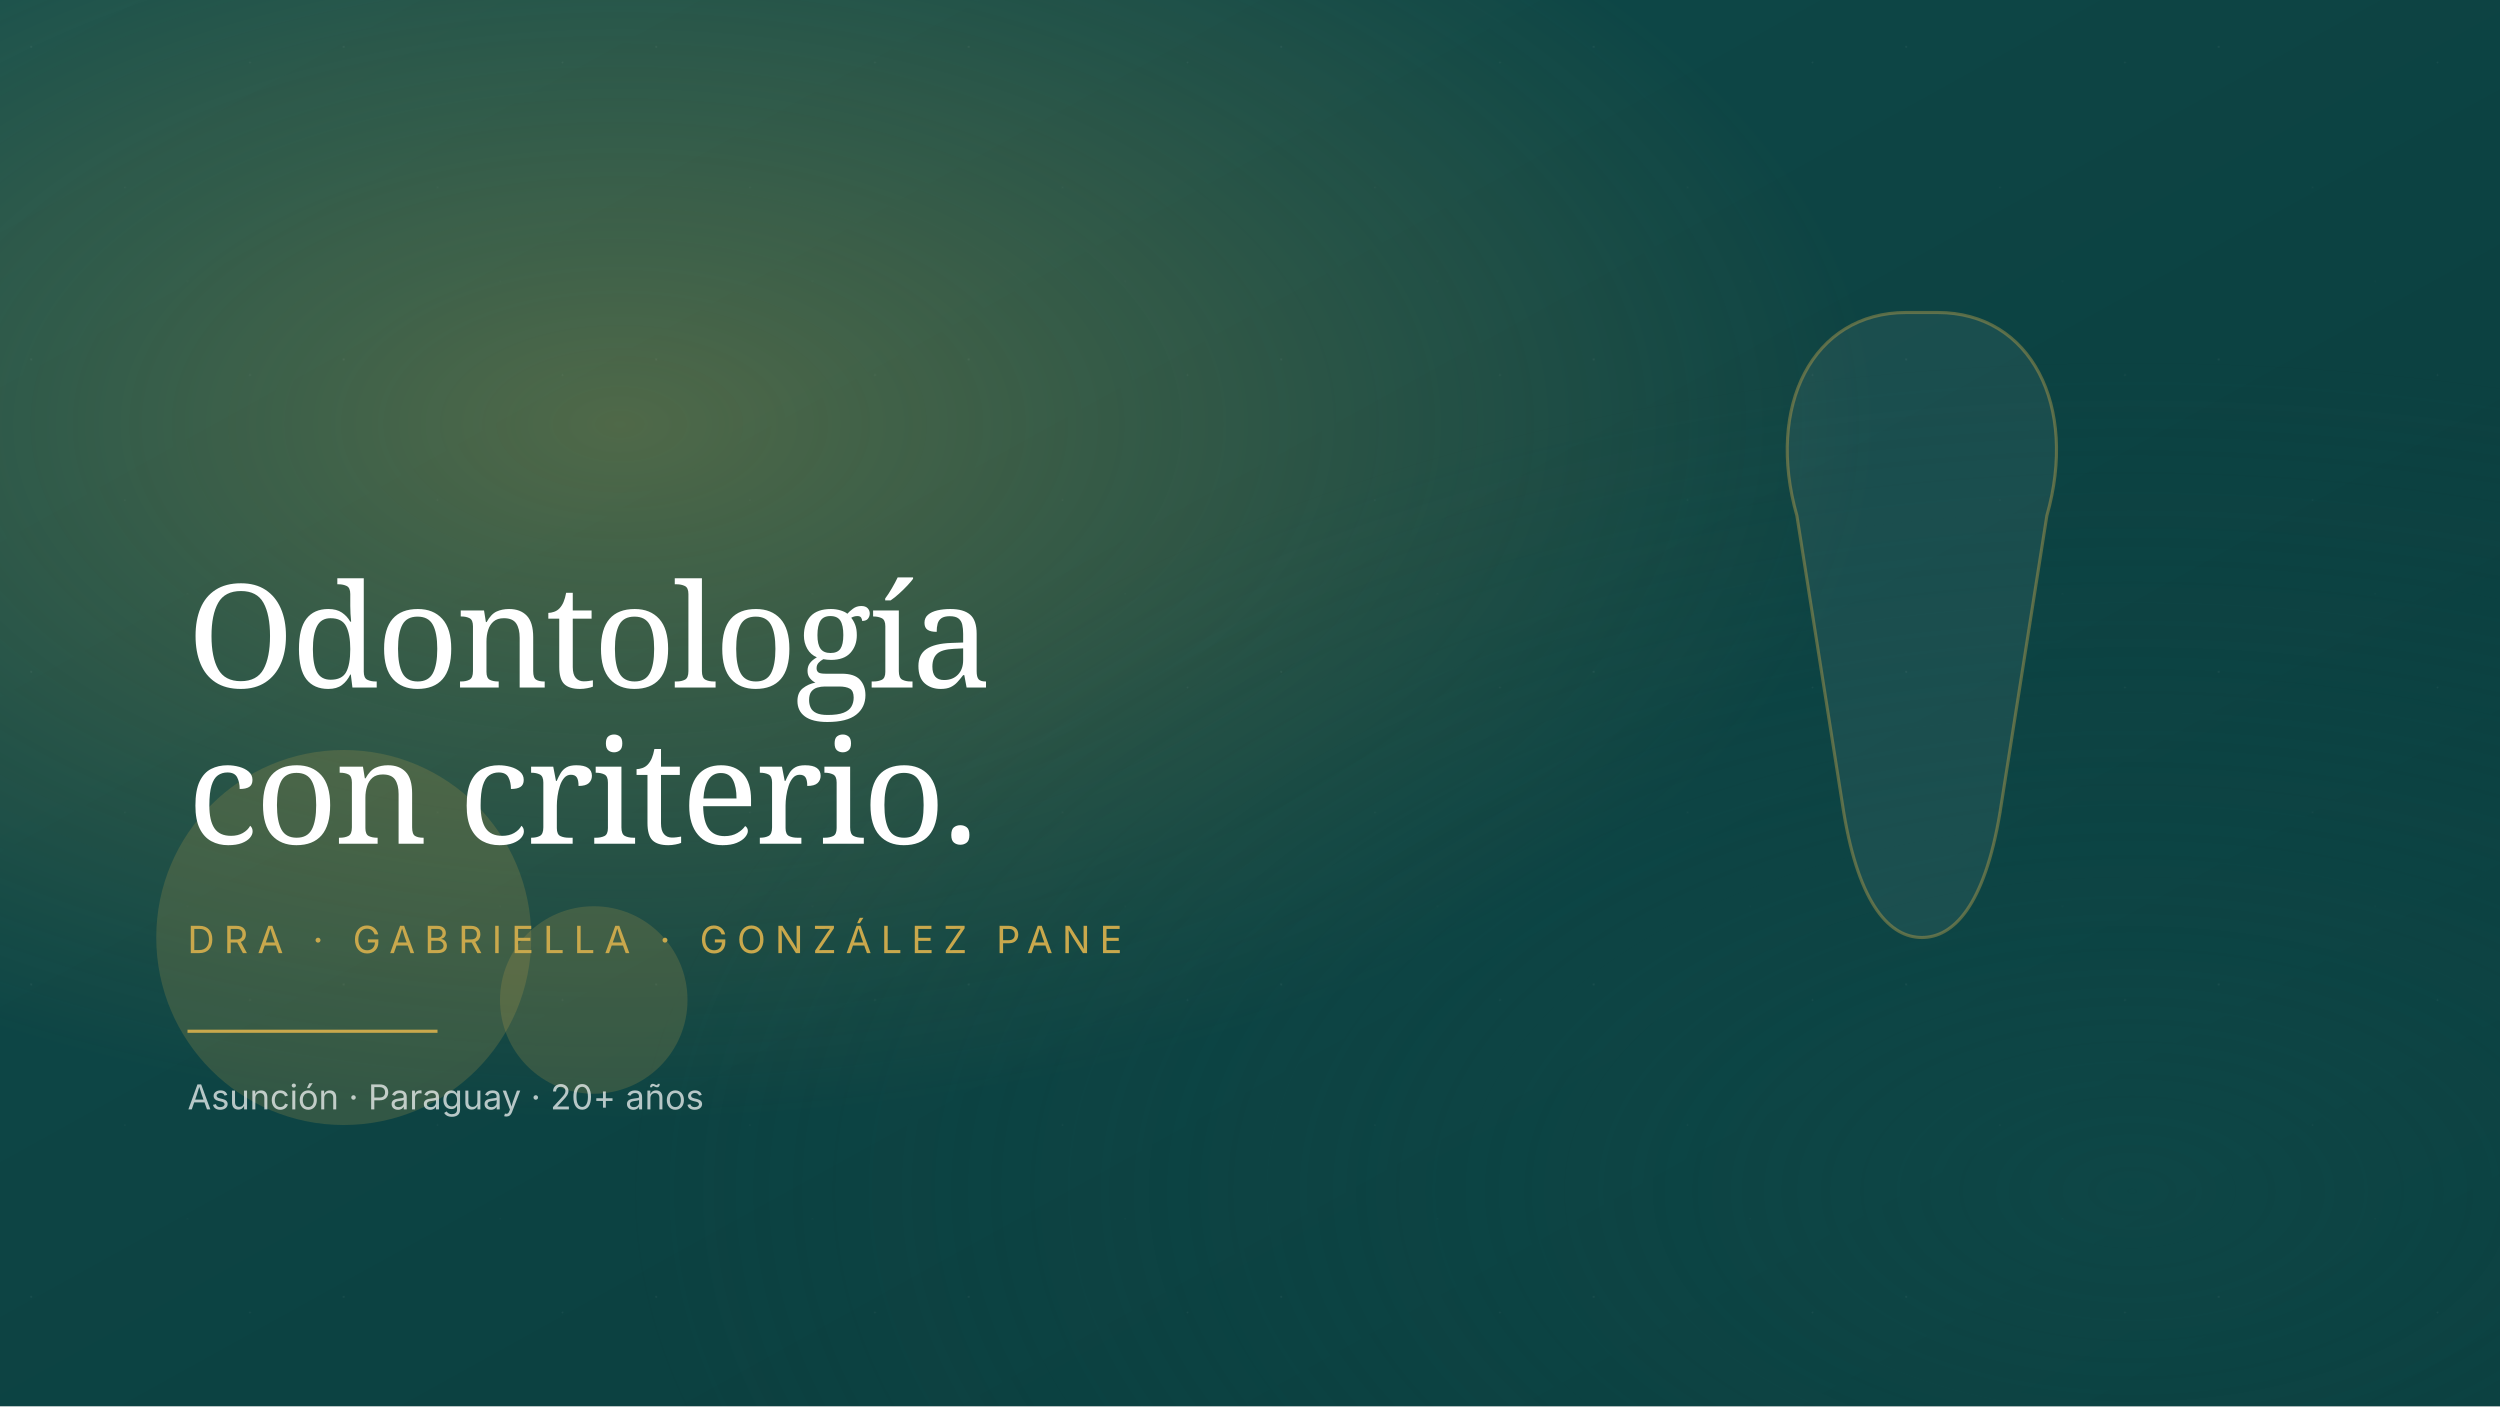
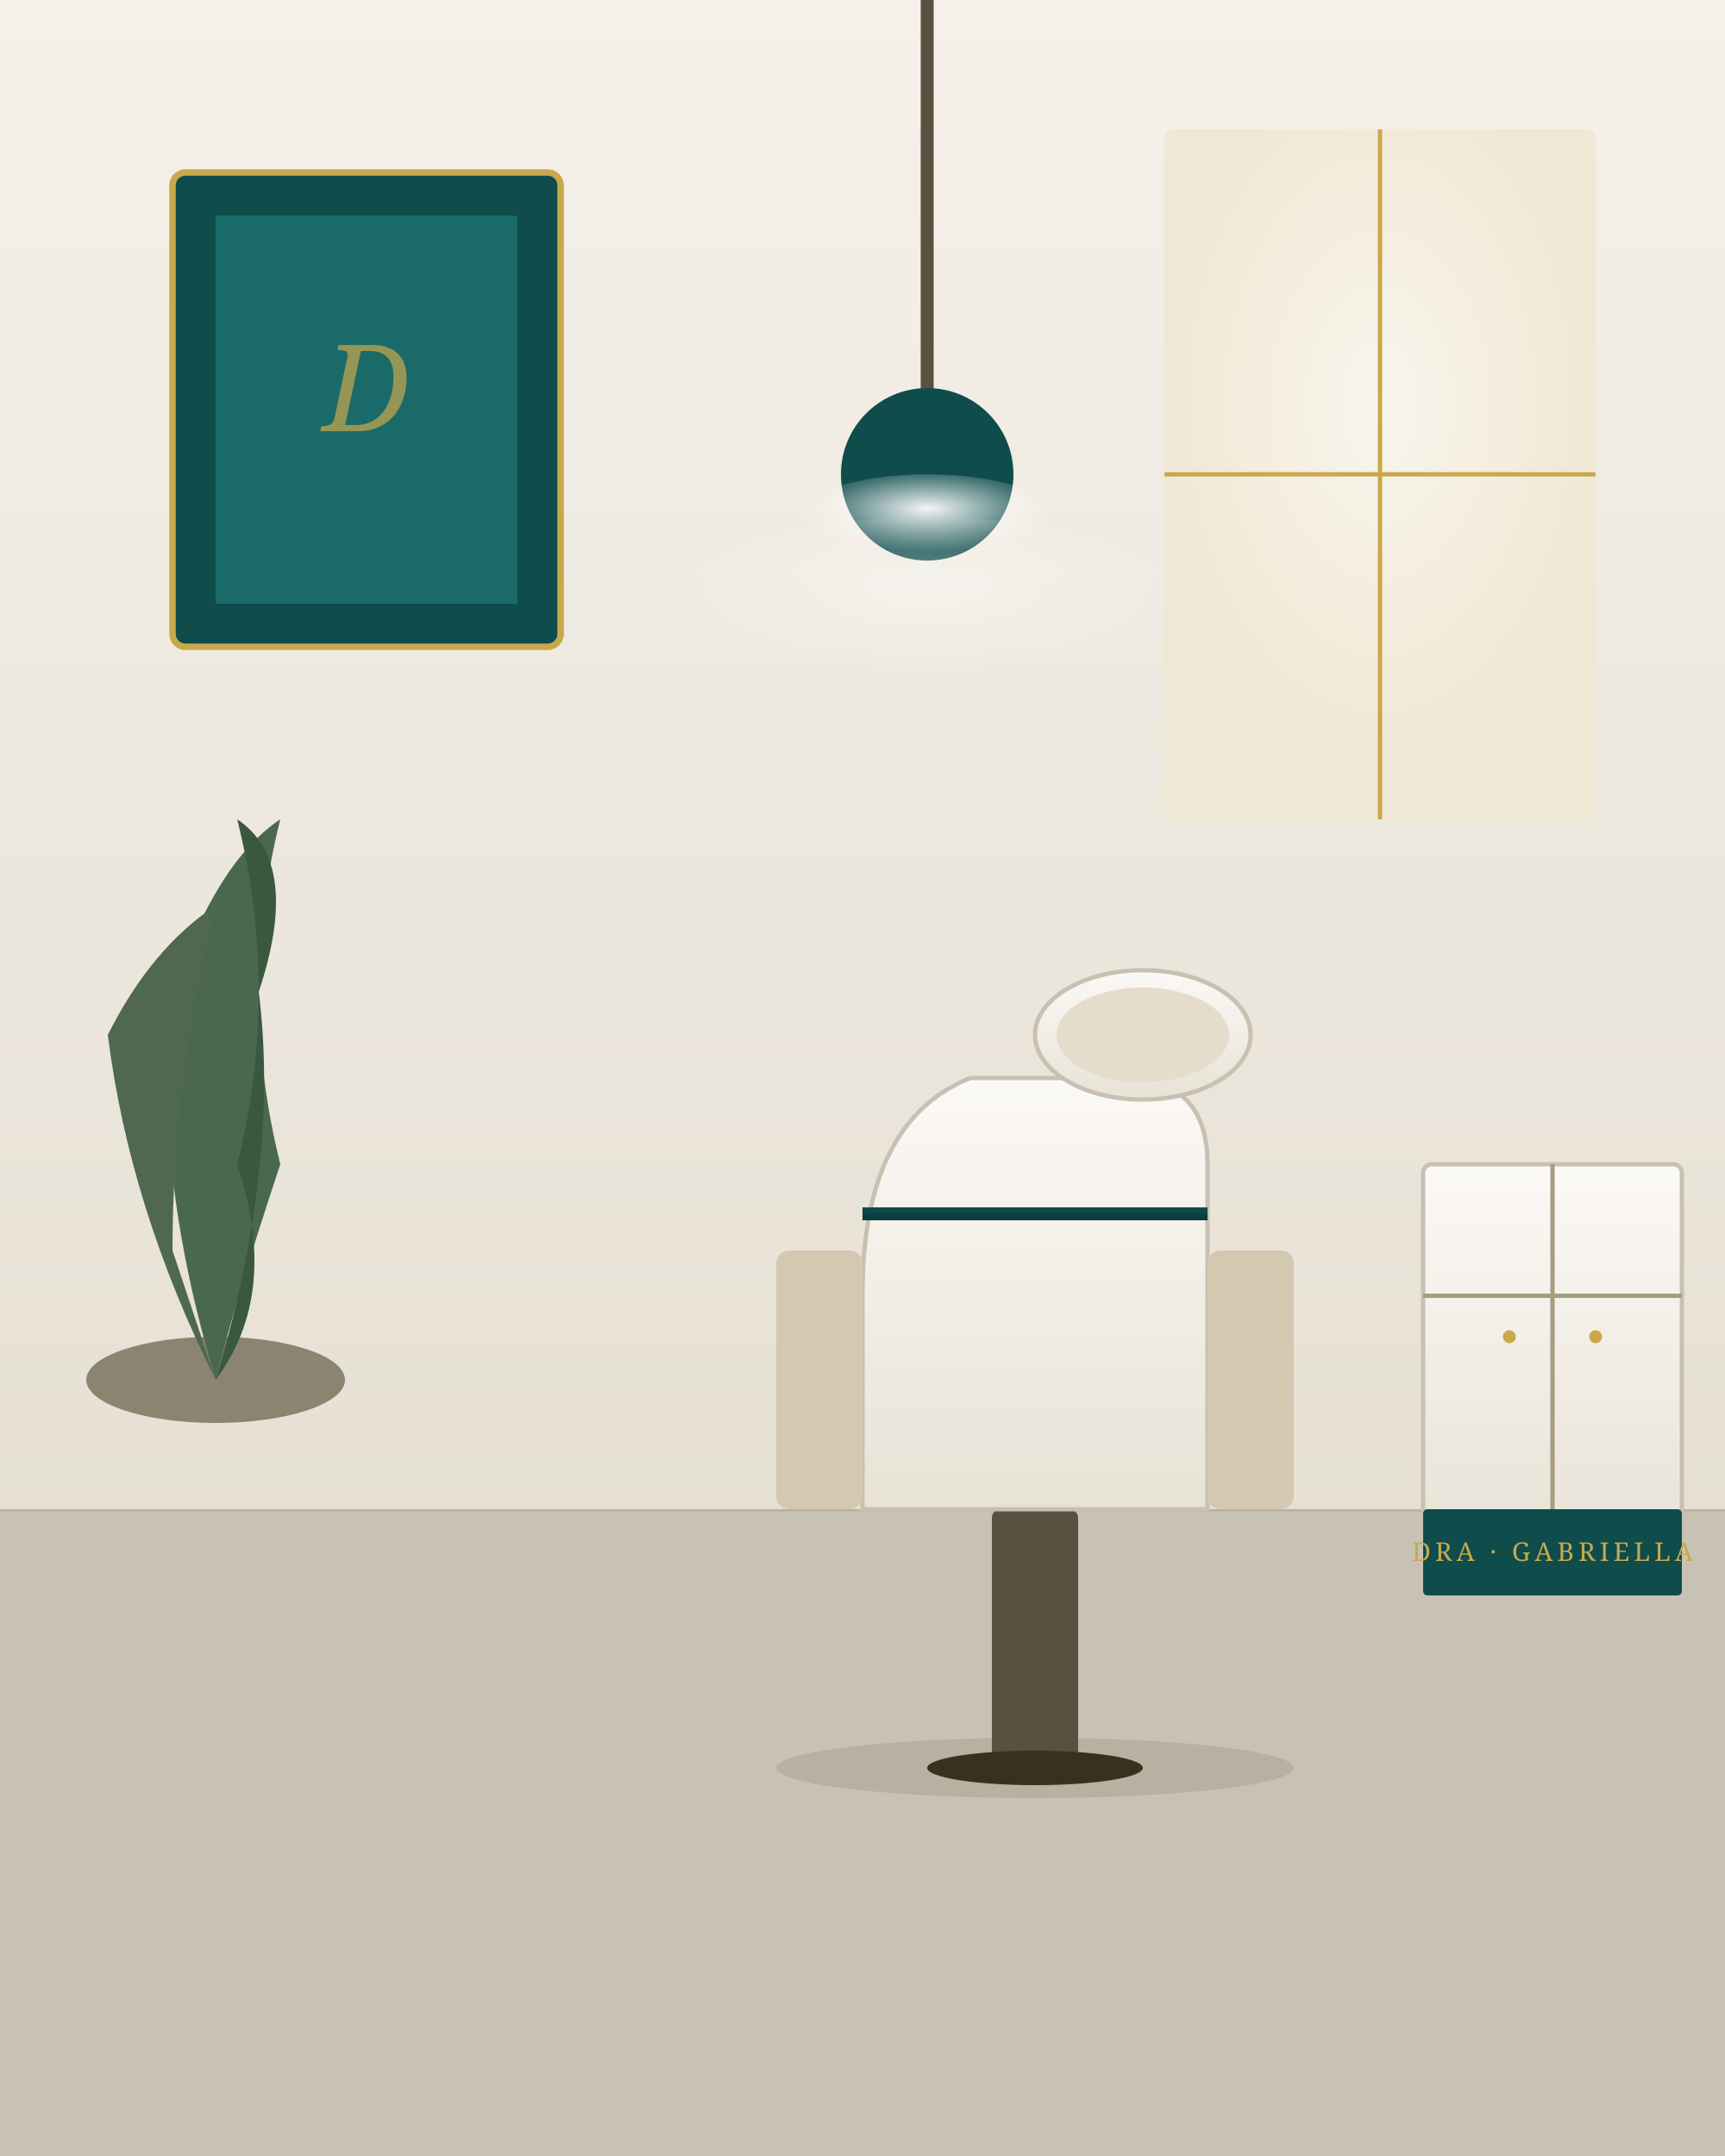
- <svg xmlns="http://www.w3.org/2000/svg" viewBox="0 0 1600 900" width="1600" height="900" role="img" aria-label="Dra. Gabriella — odontología conservadora">
+ <svg xmlns="http://www.w3.org/2000/svg" viewBox="0 0 800 1000" width="800" height="1000" role="img" aria-label="Modern dental clinic interior">
  <defs>
-     <linearGradient id="bg" x1="0" y1="0" x2="1" y2="1">
+     <linearGradient id="bg" x1="0" y1="0" x2="0" y2="1">
+       <stop offset="0" stop-color="#e8e4dc" />
+       <stop offset="1" stop-color="#d4cfc4" />
+     </linearGradient>
+     <linearGradient id="wall" x1="0" y1="0" x2="0" y2="1">
+       <stop offset="0" stop-color="#f5f1ea" />
+       <stop offset="1" stop-color="#e6e0d4" />
+     </linearGradient>
+     <linearGradient id="chair" x1="0" y1="0" x2="0" y2="1">
+       <stop offset="0" stop-color="#fbf9f6" />
+       <stop offset="1" stop-color="#e8e2d6" />
+     </linearGradient>
+     <linearGradient id="accent" x1="0" y1="0" x2="0" y2="1">
      <stop offset="0" stop-color="#0f4c4c" />
      <stop offset="1" stop-color="#0a3a3a" />
    </linearGradient>
-     <radialGradient id="glow1" cx="0.25" cy="0.3" r="0.5">
-       <stop offset="0" stop-color="#c9a84c" stop-opacity="0.35" />
-       <stop offset="1" stop-color="#c9a84c" stop-opacity="0" />
+     <radialGradient id="lamp" cx="0.5" cy="0.4" r="0.5">
+       <stop offset="0" stop-color="#fff" stop-opacity="0.95" />
+       <stop offset="1" stop-color="#fff" stop-opacity="0" />
    </radialGradient>
-     <radialGradient id="glow2" cx="0.85" cy="0.85" r="0.6">
-       <stop offset="0" stop-color="#0f4c4c" stop-opacity="0.6" />
-       <stop offset="1" stop-color="#0f4c4c" stop-opacity="0" />
-     </radialGradient>
-     <pattern id="grain" x="0" y="0" width="200" height="200" patternUnits="userSpaceOnUse">
-       <circle cx="20" cy="30" r="0.7" fill="#ffffff" fill-opacity="0.05" />
-       <circle cx="80" cy="120" r="0.5" fill="#ffffff" fill-opacity="0.04" />
-       <circle cx="160" cy="40" r="0.6" fill="#ffffff" fill-opacity="0.05" />
-       <circle cx="120" cy="180" r="0.4" fill="#ffffff" fill-opacity="0.03" />
-     </pattern>
  </defs>
-   <rect width="1600" height="900" fill="url(#bg)" />
-   <rect width="1600" height="900" fill="url(#glow1)" />
-   <rect width="1600" height="900" fill="url(#glow2)" />
-   <rect width="1600" height="900" fill="url(#grain)" />
-   <g transform="translate(1100 200)" fill="#ffffff" fill-opacity="0.06" stroke="#c9a84c" stroke-opacity="0.4" stroke-width="2">
-     <path d="M120 0 C 60 0, 30 60, 50 130 L 80 320 C 90 380, 110 400, 130 400 C 150 400, 170 380, 180 320 L 210 130 C 230 60, 200 0, 140 0 Z" />
+   <rect width="800" height="1000" fill="url(#bg)" />
+   <rect y="700" width="800" height="300" fill="#c8c2b5" />
+   <line x1="0" y1="700" x2="800" y2="700" stroke="#b8b0a0" stroke-width="2" />
+   <rect x="0" y="0" width="800" height="700" fill="url(#wall)" />
+   <rect x="80" y="80" width="180" height="220" fill="#0f4c4c" rx="6" stroke="#c9a84c" stroke-width="3" />
+   <rect x="100" y="100" width="140" height="180" fill="#1a6a6a" />
+   <text x="170" y="200" text-anchor="middle" font-family="Georgia, serif" font-size="56" fill="#c9a84c" fill-opacity="0.7" font-style="italic">D</text>
+   <rect x="540" y="60" width="200" height="320" fill="#f0e8d4" rx="4" />
+   <rect x="540" y="60" width="200" height="320" fill="url(#lamp)" opacity="0.6" rx="4" />
+   <line x1="640" y1="60" x2="640" y2="380" stroke="#c9a84c" stroke-width="2" />
+   <line x1="540" y1="220" x2="740" y2="220" stroke="#c9a84c" stroke-width="2" />
+   <ellipse cx="100" cy="640" rx="60" ry="20" fill="#8a8470" />
+   <path d="M 100 640 Q 70 540, 80 460 Q 100 400, 130 380 Q 110 460, 130 540 Q 110 600, 100 640" fill="#4a6850" />
+   <path d="M 100 640 Q 130 540, 120 460 Q 140 400, 110 380 Q 130 460, 110 540 Q 130 600, 100 640" fill="#3a5840" />
+   <path d="M 100 640 Q 60 560, 50 480 Q 70 440, 100 420 Q 80 500, 80 580 Q 90 610, 100 640" fill="#506850" />
+   <g transform="translate(360 320)">
+     <ellipse cx="120" cy="500" rx="120" ry="14" fill="#a8a090" opacity="0.5" />
+     <rect x="100" y="380" width="40" height="120" fill="#5a5040" rx="4" />
+     <ellipse cx="120" cy="500" rx="50" ry="8" fill="#3a3020" />
+     <path d="M 40 380 L 40 280 Q 40 200, 90 180 L 160 180 Q 200 180, 200 220 L 200 280 L 200 380 Z" fill="url(#chair)" stroke="#c8c0b0" stroke-width="2" />
+     <ellipse cx="170" cy="160" rx="50" ry="30" fill="url(#chair)" stroke="#c8c0b0" stroke-width="2" />
+     <ellipse cx="170" cy="160" rx="40" ry="22" fill="#e6dccc" />
+     <rect x="40" y="240" width="160" height="6" fill="url(#accent)" />
+     <rect x="0" y="260" width="40" height="120" fill="#d4c8b0" rx="6" />
+     <rect x="200" y="260" width="40" height="120" fill="#d4c8b0" rx="6" />
  </g>
-   <g transform="translate(220 600)" fill="#c9a84c" fill-opacity="0.2">
-     <circle cx="0" cy="0" r="120" />
-     <circle cx="160" cy="40" r="60" />
-   </g>
-   <g font-family="Georgia, serif" fill="#ffffff">
-     <text x="120" y="440" font-size="92" font-weight="400" letter-spacing="-2">Odontología</text>
-     <text x="120" y="540" font-size="92" font-weight="400" letter-spacing="-2">con criterio.</text>
-   </g>
-   <text x="120" y="610" font-family="Inter, sans-serif" font-size="24" fill="#c9a84c" letter-spacing="6">DRA · GABRIELLA · GONZÁLEZ PANE</text>
-   <line x1="120" y1="660" x2="280" y2="660" stroke="#c9a84c" stroke-width="2" />
-   <text x="120" y="710" font-family="Inter, sans-serif" font-size="22" fill="#ffffff" fill-opacity="0.7">Asunción · Paraguay · 20+ años</text>
+   <line x1="430" y1="0" x2="430" y2="200" stroke="#5a5040" stroke-width="6" />
+   <circle cx="430" cy="220" r="40" fill="#0f4c4c" />
+   <ellipse cx="430" cy="240" rx="60" ry="20" fill="url(#lamp)" />
+   <ellipse cx="430" cy="280" rx="120" ry="40" fill="url(#lamp)" opacity="0.4" />
+   <rect x="660" y="540" width="120" height="180" fill="url(#chair)" stroke="#c8c0b0" stroke-width="2" rx="4" />
+   <rect x="660" y="600" width="120" height="2" fill="#a89c80" />
+   <line x1="720" y1="540" x2="720" y2="720" stroke="#a89c80" stroke-width="2" />
+   <circle cx="700" cy="620" r="3" fill="#c9a84c" />
+   <circle cx="740" cy="620" r="3" fill="#c9a84c" />
+   <rect x="660" y="700" width="120" height="40" fill="#0f4c4c" rx="2" />
+   <text x="720" y="724" text-anchor="middle" font-family="Georgia, serif" font-size="12" fill="#c9a84c" letter-spacing="2">DRA · GABRIELLA</text>
</svg>
